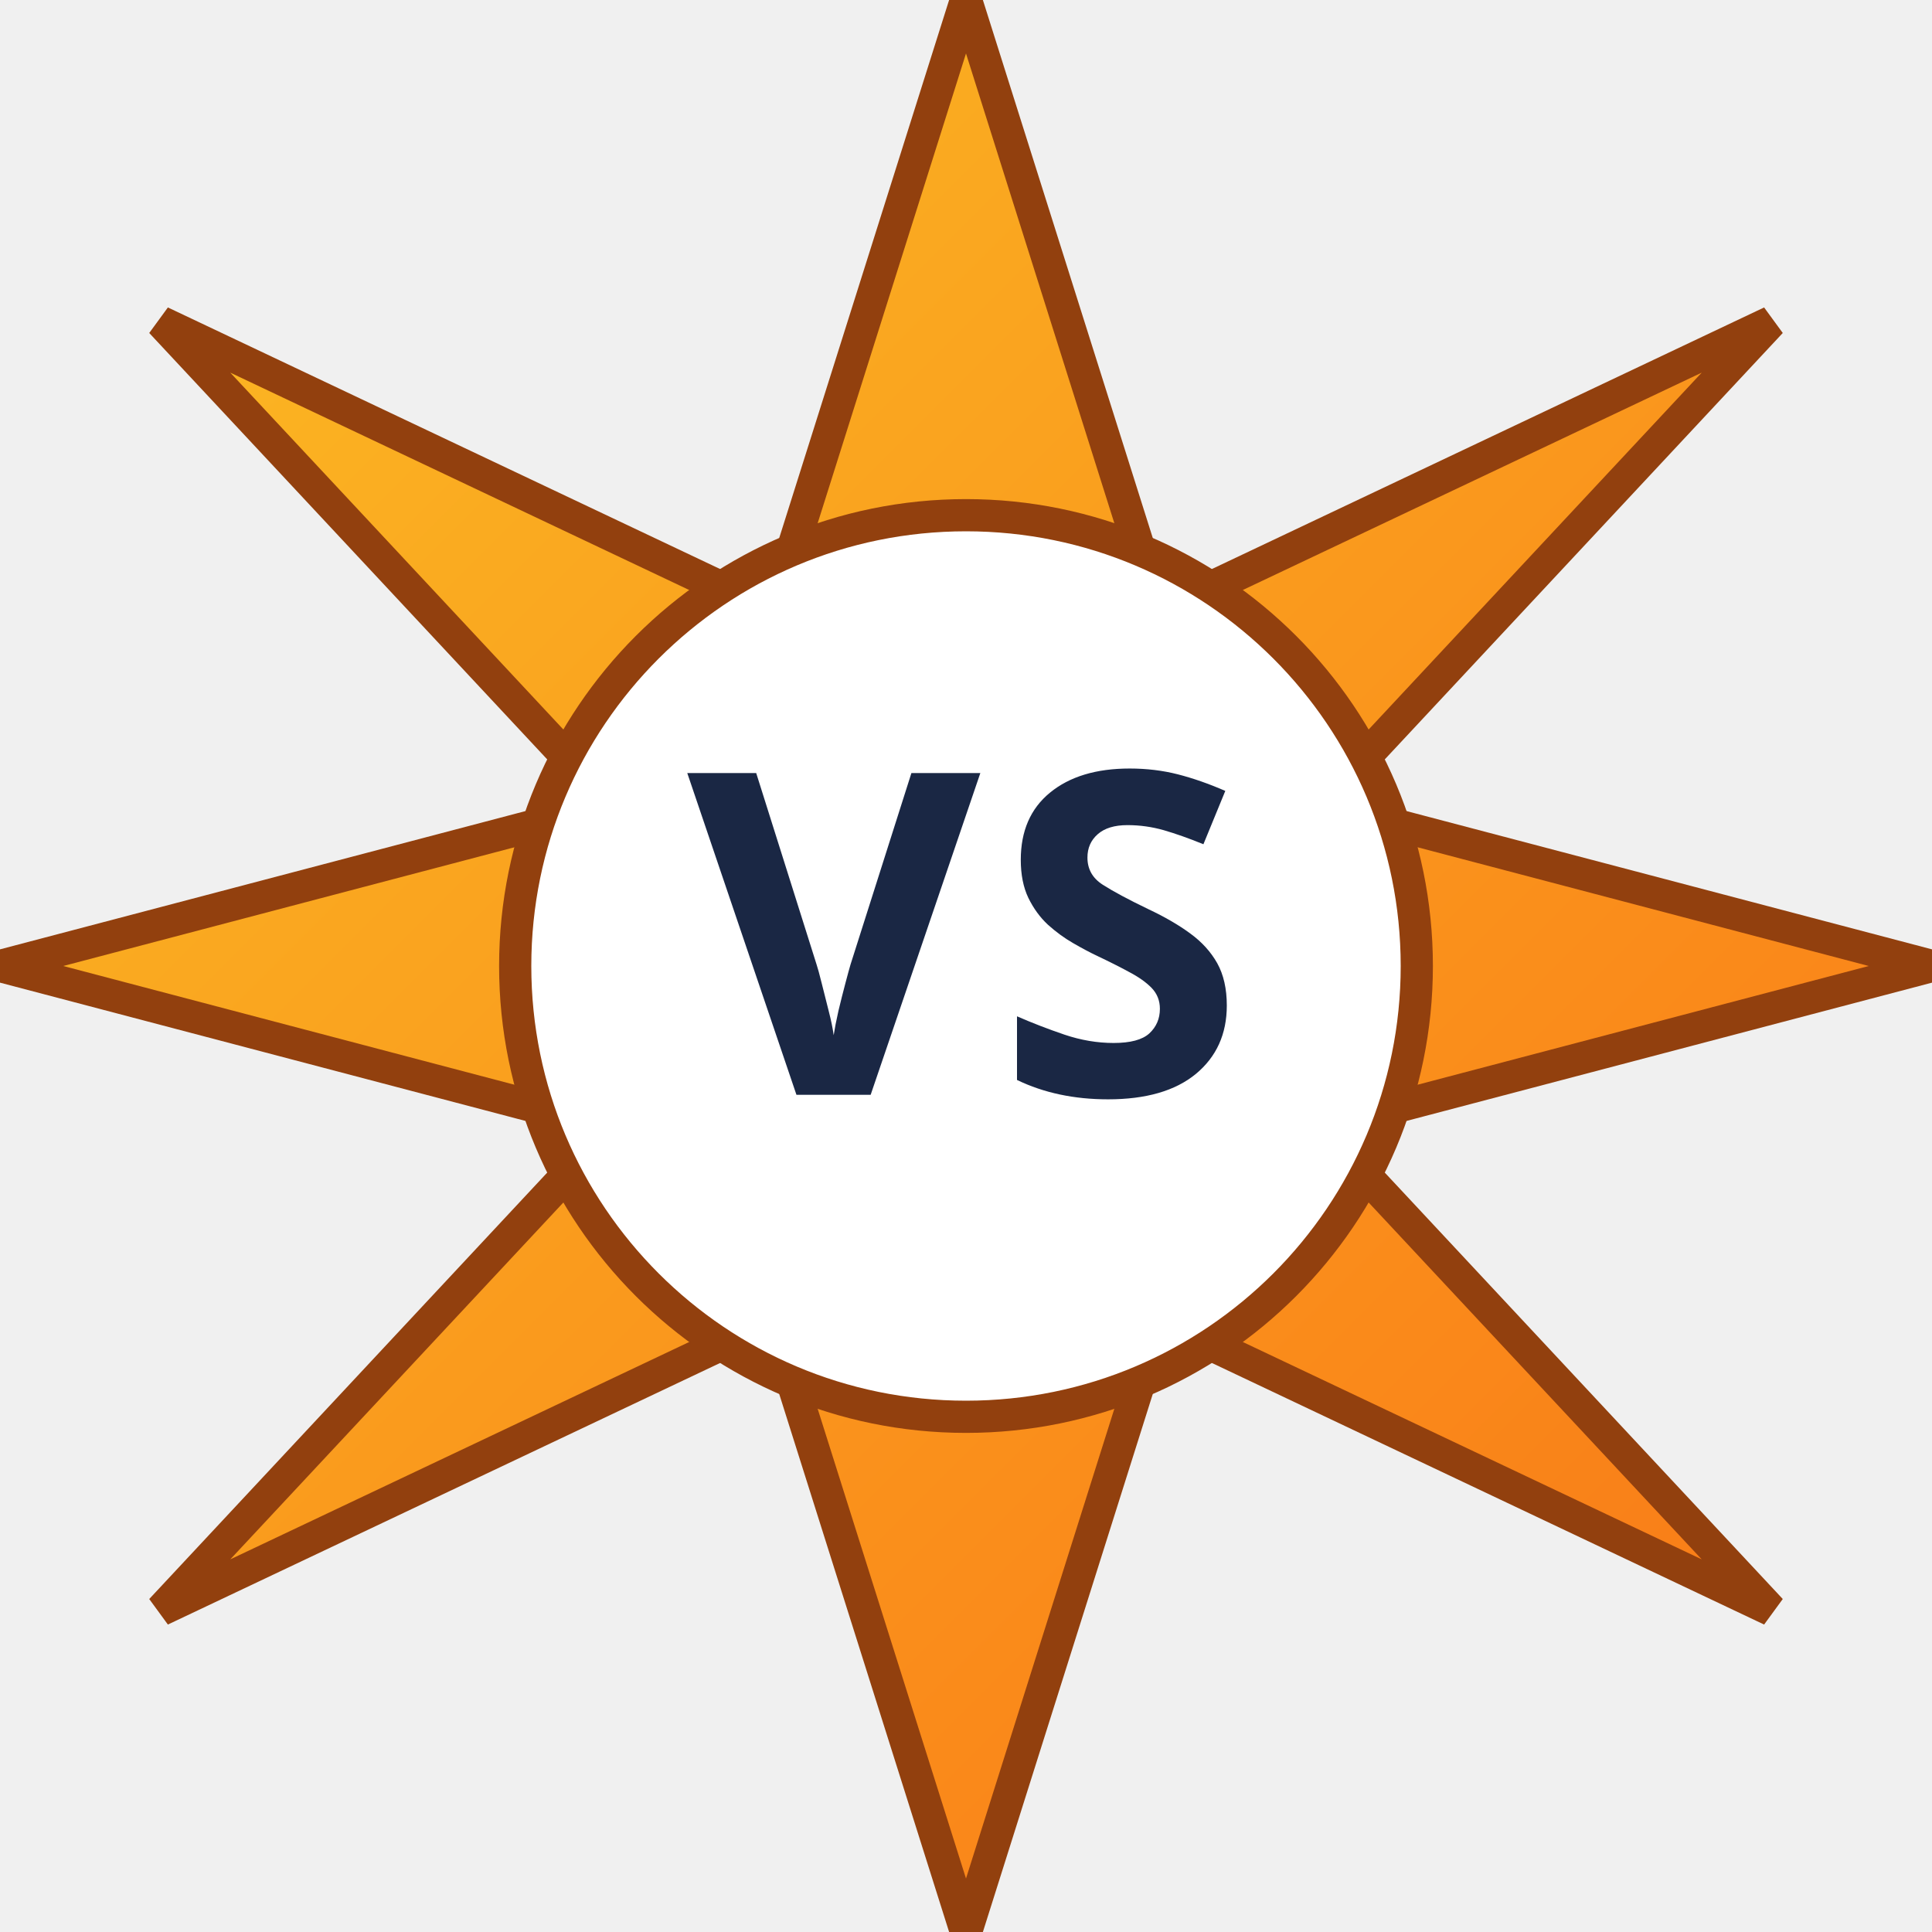
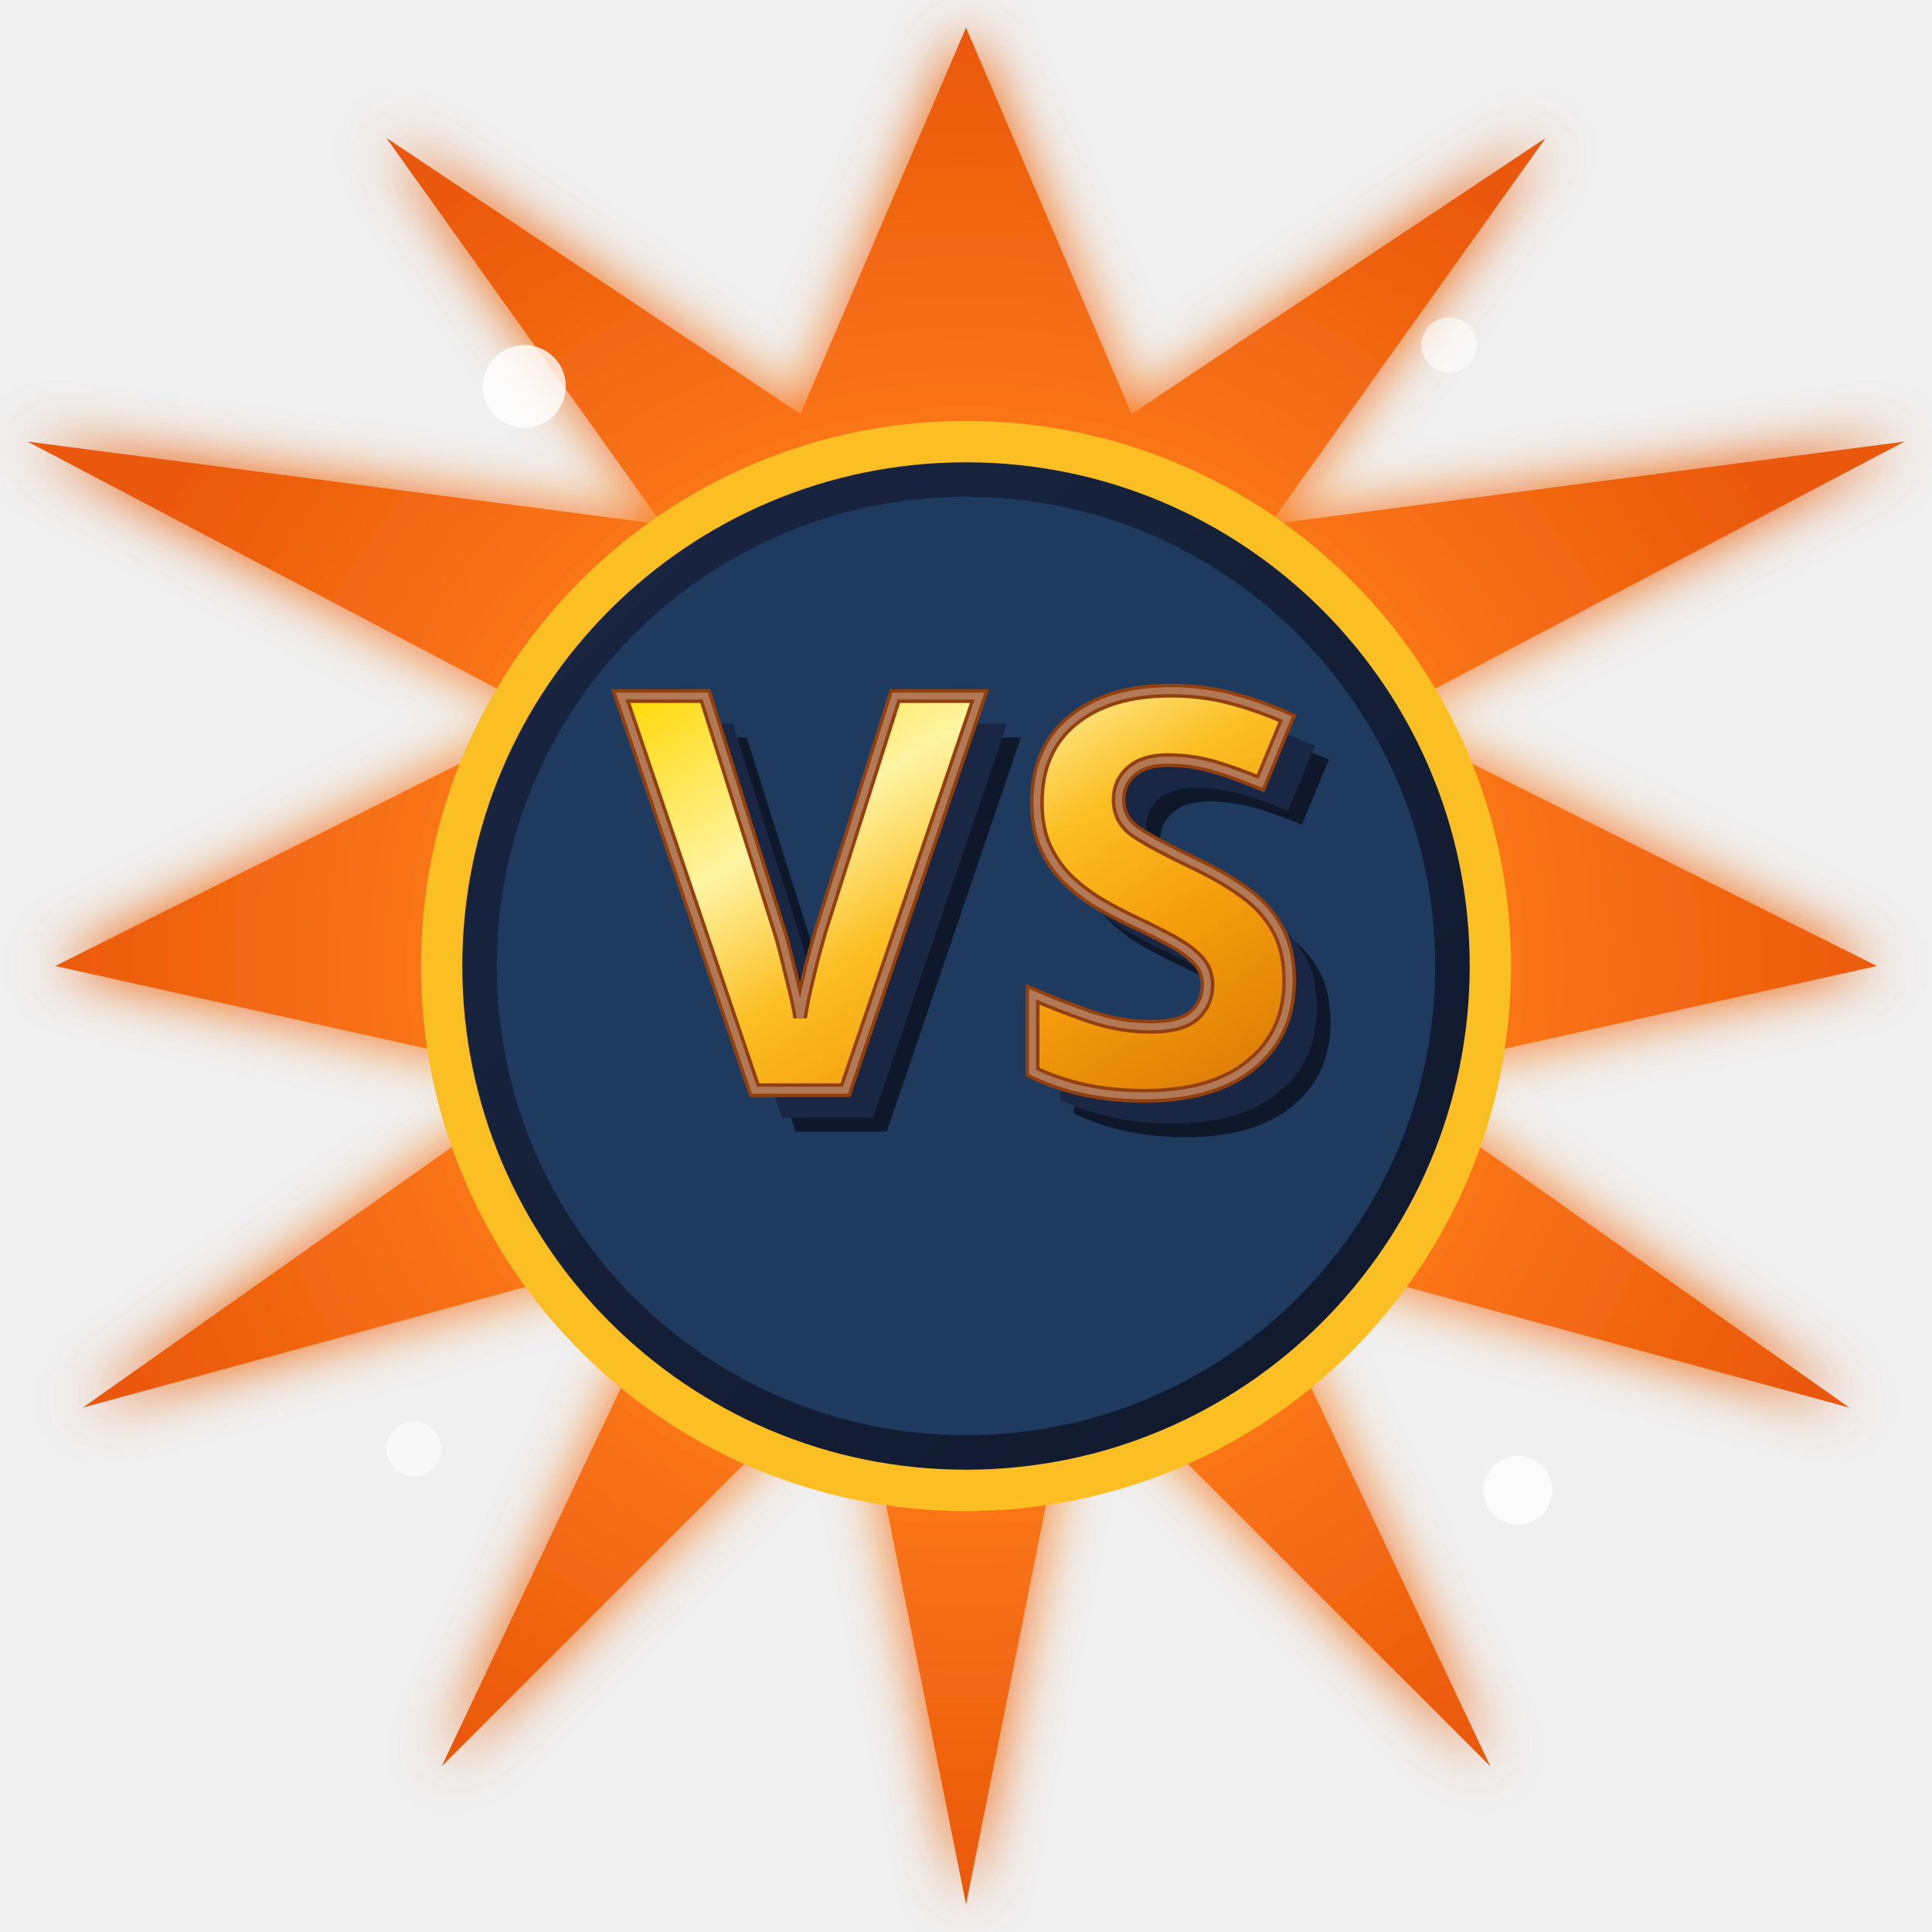
- <svg xmlns="http://www.w3.org/2000/svg" viewBox="0 0 120 120">
+ <svg xmlns="http://www.w3.org/2000/svg" viewBox="0 0 140 140">
  <defs>
-     <linearGradient id="vg" x1="0%" y1="0%" x2="100%" y2="100%">
+     <linearGradient id="gold" x1="0%" y1="0%" x2="100%" y2="100%">
+       <stop offset="0%" style="stop-color:#ffd700" />
+       <stop offset="30%" style="stop-color:#fff4a3" />
+       <stop offset="50%" style="stop-color:#fbbf24" />
+       <stop offset="70%" style="stop-color:#f59e0b" />
+       <stop offset="100%" style="stop-color:#d97706" />
+     </linearGradient>
+     <linearGradient id="depth" x1="0%" y1="0%" x2="100%" y2="100%">
+       <stop offset="0%" style="stop-color:#1a2744" />
+       <stop offset="100%" style="stop-color:#0f172a" />
+     </linearGradient>
+     <radialGradient id="burst" cx="50%" cy="50%" r="50%">
      <stop offset="0%" style="stop-color:#fbbf24" />
-       <stop offset="100%" style="stop-color:#f97316" />
-     </linearGradient>
+       <stop offset="60%" style="stop-color:#f97316" />
+       <stop offset="100%" style="stop-color:#ea580c" />
+     </radialGradient>
+     <filter id="glow">
+       <feGaussianBlur stdDeviation="2" result="blur" />
+       <feComposite in="SourceGraphic" in2="blur" operator="over" />
+     </filter>
  </defs>
-   <polygon points="60,0 72,38 110,20 82,50 120,60 82,70 110,100 72,82 60,120 48,82 10,100 38,70 0,60 38,50 10,20 48,38" fill="url(#vg)" stroke="#92400e" stroke-width="2" />
-   <circle cx="60" cy="60" r="28" fill="#fff" stroke="#92400e" stroke-width="2" />
-   <text x="60" y="68" text-anchor="middle" font-family="Impact,Arial Black,sans-serif" font-size="28" font-weight="900" fill="#1a2744" letter-spacing="1">VS</text>
+   <polygon points="70,2 82,30 112,10 92,38 138,32 100,52 136,70 100,78 134,102 90,90 108,128 78,98 70,138 62,98 32,128 50,90 6,102 40,78 4,70 40,52 2,32 48,38 28,10 58,30" fill="url(#burst)" filter="url(#glow)" />
+   <circle cx="70" cy="70" r="38" fill="url(#depth)" stroke="#fbbf24" stroke-width="3" />
+   <circle cx="70" cy="70" r="34" fill="#1e3a5f" />
+   <text x="73" y="82" text-anchor="middle" font-family="Impact,'Arial Black',sans-serif" font-size="40" font-weight="900" fill="#0f172a" letter-spacing="2">VS</text>
+   <text x="72" y="81" text-anchor="middle" font-family="Impact,'Arial Black',sans-serif" font-size="40" font-weight="900" fill="#1a2744" letter-spacing="2">VS</text>
+   <text x="70" y="79" text-anchor="middle" font-family="Impact,'Arial Black',sans-serif" font-size="40" font-weight="900" fill="url(#gold)" letter-spacing="2" stroke="#92400e" stroke-width="1">VS</text>
+   <text x="70" y="79" text-anchor="middle" font-family="Impact,'Arial Black',sans-serif" font-size="40" font-weight="900" fill="none" stroke="rgba(255,255,255,0.3)" stroke-width="0.5" letter-spacing="2">VS</text>
+   <circle cx="38" cy="28" r="3" fill="#fff" opacity="0.8" />
+   <circle cx="105" cy="25" r="2" fill="#fff" opacity="0.6" />
+   <circle cx="110" cy="108" r="2.5" fill="#fff" opacity="0.7" />
+   <circle cx="30" cy="105" r="2" fill="#fff" opacity="0.5" />
</svg>
